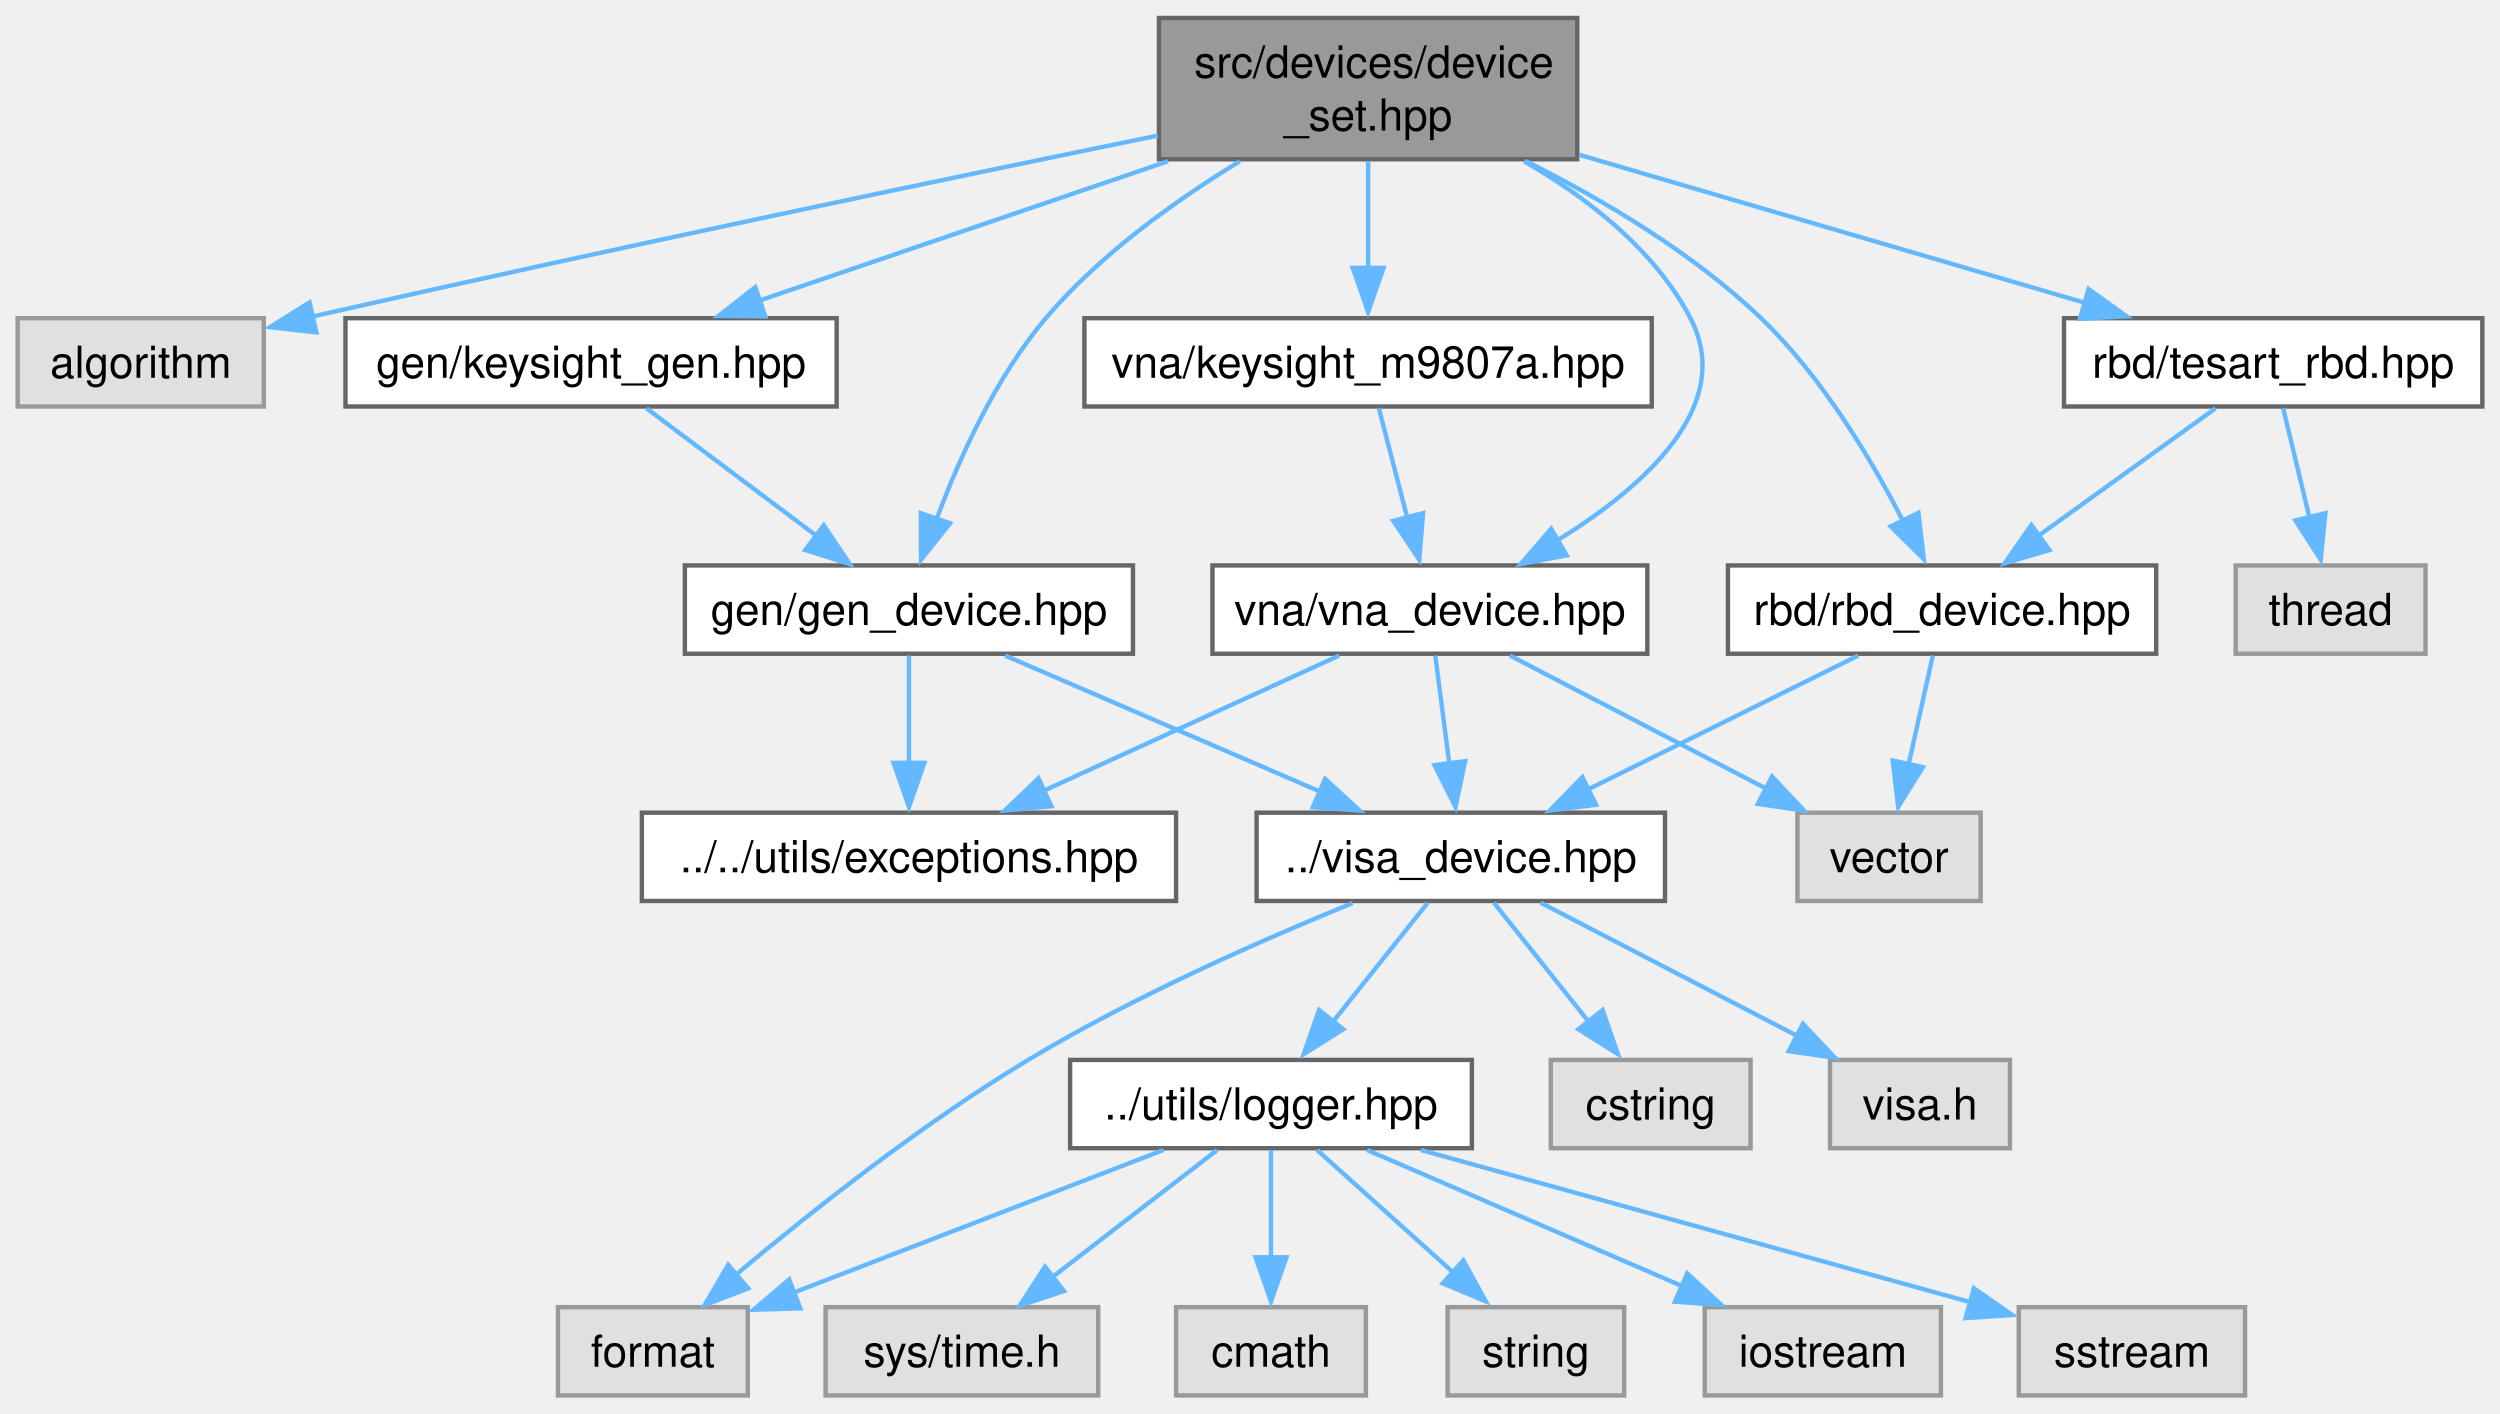
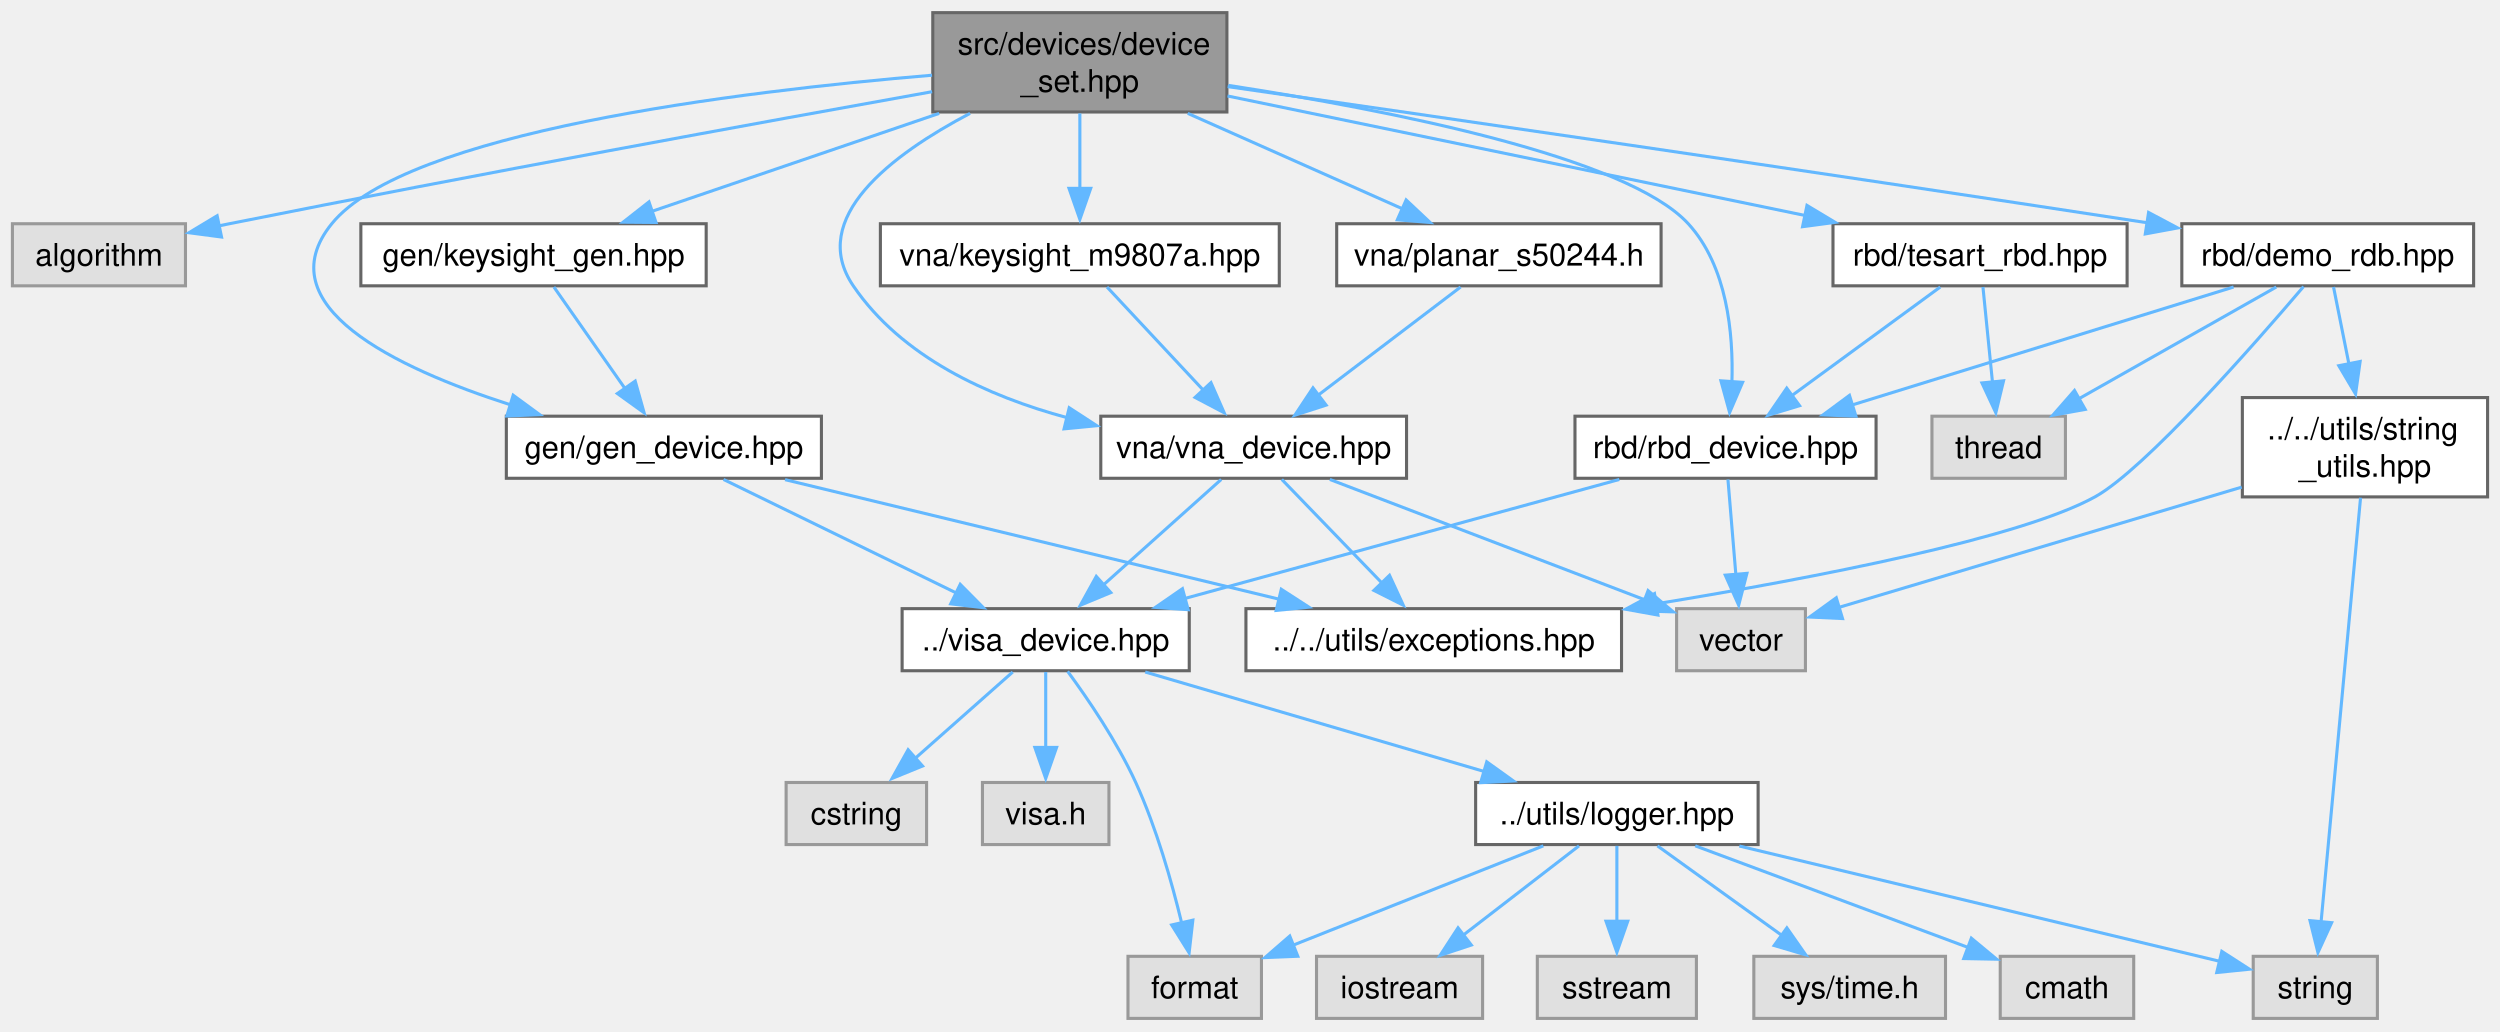
- <svg xmlns="http://www.w3.org/2000/svg" xmlns:xlink="http://www.w3.org/1999/xlink" width="566pt" height="320pt" viewBox="0.00 0.00 566.25 320.00">
-   <g id="graph0" class="graph" transform="scale(1 1) rotate(0) translate(4 316)">
+ <svg xmlns="http://www.w3.org/2000/svg" xmlns:xlink="http://www.w3.org/1999/xlink" width="805pt" height="332pt" viewBox="0.00 0.00 805.38 332.00">
+   <g id="graph0" class="graph" transform="scale(1 1) rotate(0) translate(4 328)">
    <g id="Node000001" class="node">
      <g id="a_Node000001">
        <a xlink:title="Заголовочный файл, содержащий в себе класс DeviceSet и набор констант, необходимых для данного класса...">
-           <polygon fill="#999999" stroke="#666666" points="353.25,-312 258.5,-312 258.5,-280 353.25,-280 353.25,-312" />
-           <text text-anchor="start" x="266.5" y="-298.5" font-family="Helvetica,sans-Serif" font-size="10.00">src/devices/device</text>
-           <text text-anchor="middle" x="305.88" y="-286.5" font-family="Helvetica,sans-Serif" font-size="10.00">_set.hpp</text>
+           <polygon fill="#999999" stroke="#666666" points="391.25,-324 296.5,-324 296.5,-292 391.25,-292 391.25,-324" />
+           <text text-anchor="start" x="304.5" y="-310.5" font-family="Helvetica,sans-Serif" font-size="10.00">src/devices/device</text>
+           <text text-anchor="middle" x="343.88" y="-298.5" font-family="Helvetica,sans-Serif" font-size="10.00">_set.hpp</text>
        </a>
      </g>
    </g>
    <g id="Node000002" class="node">
      <g id="a_Node000002">
        <a xlink:title=" ">
-           <polygon fill="#e0e0e0" stroke="#999999" points="55.75,-244 0,-244 0,-224 55.75,-224 55.75,-244" />
-           <text text-anchor="middle" x="27.88" y="-230.5" font-family="Helvetica,sans-Serif" font-size="10.00">algorithm</text>
+           <polygon fill="#e0e0e0" stroke="#999999" points="55.75,-256 0,-256 0,-236 55.75,-236 55.75,-256" />
+           <text text-anchor="middle" x="27.88" y="-242.5" font-family="Helvetica,sans-Serif" font-size="10.00">algorithm</text>
        </a>
      </g>
    </g>
    <g id="edge1_Node000001_Node000002" class="edge">
      <g id="a_edge1_Node000001_Node000002">
        <a xlink:title=" ">
-           <path fill="none" stroke="#63b8ff" d="M258.23,-285.36C211.82,-275.87 139.03,-260.72 66.79,-244.39" />
-           <polygon fill="#63b8ff" stroke="#63b8ff" points="67.66,-240.77 57.14,-241.97 66.11,-247.59 67.66,-240.77" />
+           <path fill="none" stroke="#63b8ff" d="M296.28,-298.54C241.57,-288.73 149.11,-271.86 69.88,-256 68.74,-255.77 67.59,-255.54 66.43,-255.3" />
+           <polygon fill="#63b8ff" stroke="#63b8ff" points="67.37,-251.72 56.87,-253.11 65.95,-258.57 67.37,-251.72" />
        </a>
      </g>
    </g>
    <g id="Node000003" class="node">
      <g id="a_Node000003">
        <a xlink:href="vna__device_8hpp.html" target="_top" xlink:title="Заголовочный файл, в котором реализован класс VnaDevice.">
-           <polygon fill="white" stroke="#666666" points="369.12,-188 270.62,-188 270.62,-168 369.12,-168 369.12,-188" />
-           <text text-anchor="middle" x="319.88" y="-174.5" font-family="Helvetica,sans-Serif" font-size="10.00">vna/vna_device.hpp</text>
+           <polygon fill="white" stroke="#666666" points="449.12,-194 350.62,-194 350.62,-174 449.12,-174 449.12,-194" />
+           <text text-anchor="middle" x="399.88" y="-180.5" font-family="Helvetica,sans-Serif" font-size="10.00">vna/vna_device.hpp</text>
        </a>
      </g>
    </g>
    <g id="edge2_Node000001_Node000003" class="edge">
      <g id="a_edge2_Node000001_Node000003">
        <a xlink:title=" ">
-           <path fill="none" stroke="#63b8ff" d="M341.2,-279.54C355.63,-271.24 370.8,-259.49 378.88,-244 389.17,-224.26 368.5,-205.88 348.85,-193.74" />
-           <polygon fill="#63b8ff" stroke="#63b8ff" points="350.84,-190.27 340.43,-188.3 347.34,-196.33 350.84,-190.27" />
+           <path fill="none" stroke="#63b8ff" d="M308.51,-291.57C283.22,-278.26 256.06,-257.78 270.88,-236 286.47,-213.07 314.13,-200.45 339.85,-193.5" />
+           <polygon fill="#63b8ff" stroke="#63b8ff" points="340.45,-196.72 349.33,-190.94 338.79,-189.92 340.45,-196.72" />
        </a>
      </g>
    </g>
    <g id="Node000016" class="node">
      <g id="a_Node000016">
        <a xlink:href="gen__device_8hpp.html" target="_top" xlink:title="Заголовочный файл, в котором представлен класс GenDevice и определён набор констант">
-           <polygon fill="white" stroke="#666666" points="252.62,-188 151.12,-188 151.12,-168 252.62,-168 252.62,-188" />
-           <text text-anchor="middle" x="201.88" y="-174.5" font-family="Helvetica,sans-Serif" font-size="10.00">gen/gen_device.hpp</text>
+           <polygon fill="white" stroke="#666666" points="260.62,-194 159.12,-194 159.12,-174 260.62,-174 260.62,-194" />
+           <text text-anchor="middle" x="209.88" y="-180.5" font-family="Helvetica,sans-Serif" font-size="10.00">gen/gen_device.hpp</text>
        </a>
      </g>
    </g>
    <g id="edge16_Node000001_Node000016" class="edge">
      <g id="a_edge16_Node000001_Node000016">
        <a xlink:title=" ">
-           <path fill="none" stroke="#63b8ff" d="M276.83,-279.54C262.22,-270.65 245.07,-258.39 232.88,-244 221.51,-230.59 213.28,-212.3 208.16,-198.53" />
-           <polygon fill="#63b8ff" stroke="#63b8ff" points="211.18,-197.55 204.6,-189.25 204.57,-199.84 211.18,-197.55" />
+           <path fill="none" stroke="#63b8ff" d="M296.26,-303.85C233.09,-298.56 126.74,-285.44 102.88,-256 81.57,-229.72 123.11,-209.65 160.48,-197.66" />
+           <polygon fill="#63b8ff" stroke="#63b8ff" points="161.32,-200.76 169.86,-194.5 159.27,-194.07 161.32,-200.76" />
        </a>
      </g>
    </g>
    <g id="Node000017" class="node">
      <g id="a_Node000017">
        <a xlink:href="rbd__device_8hpp.html" target="_top" xlink:title="Заголовочный файл, в котором реализован класс RbdDevice.">
-           <polygon fill="white" stroke="#666666" points="484.38,-188 387.38,-188 387.38,-168 484.38,-168 484.38,-188" />
-           <text text-anchor="middle" x="435.88" y="-174.5" font-family="Helvetica,sans-Serif" font-size="10.00">rbd/rbd_device.hpp</text>
+           <polygon fill="white" stroke="#666666" points="600.38,-194 503.38,-194 503.38,-174 600.38,-174 600.38,-194" />
+           <text text-anchor="middle" x="551.88" y="-180.5" font-family="Helvetica,sans-Serif" font-size="10.00">rbd/rbd_device.hpp</text>
        </a>
      </g>
    </g>
    <g id="edge19_Node000001_Node000017" class="edge">
      <g id="a_edge19_Node000001_Node000017">
        <a xlink:title=" ">
-           <path fill="none" stroke="#63b8ff" d="M341.48,-279.63C358.93,-270.92 379.45,-258.79 394.88,-244 408.69,-230.76 419.9,-211.95 427.08,-197.97" />
-           <polygon fill="#63b8ff" stroke="#63b8ff" points="430.51,-199.91 431.76,-189.39 424.23,-196.84 430.51,-199.91" />
+           <path fill="none" stroke="#63b8ff" d="M391.74,-300.57C443.14,-292.66 520.1,-277.58 539.88,-256 552.39,-242.34 554.44,-220.7 553.94,-204.89" />
+           <polygon fill="#63b8ff" stroke="#63b8ff" points="557.38,-204.91 553.2,-195.18 550.4,-205.4 557.38,-204.91" />
        </a>
      </g>
    </g>
    <g id="Node000018" class="node">
      <g id="a_Node000018">
        <a xlink:href="keysight__m9807a_8hpp.html" target="_top" xlink:title="Файл, в котором определён класс KeysightM9807A.">
-           <polygon fill="white" stroke="#666666" points="370.12,-244 241.62,-244 241.62,-224 370.12,-224 370.12,-244" />
-           <text text-anchor="middle" x="305.88" y="-230.5" font-family="Helvetica,sans-Serif" font-size="10.00">vna/keysight_m9807a.hpp</text>
+           <polygon fill="white" stroke="#666666" points="408.12,-256 279.62,-256 279.62,-236 408.12,-236 408.12,-256" />
+           <text text-anchor="middle" x="343.88" y="-242.5" font-family="Helvetica,sans-Serif" font-size="10.00">vna/keysight_m9807a.hpp</text>
        </a>
      </g>
    </g>
    <g id="edge22_Node000001_Node000018" class="edge">
      <g id="a_edge22_Node000001_Node000018">
        <a xlink:title=" ">
-           <path fill="none" stroke="#63b8ff" d="M305.88,-279.55C305.88,-272.17 305.88,-263.24 305.88,-255.32" />
-           <polygon fill="#63b8ff" stroke="#63b8ff" points="309.38,-255.41 305.88,-245.41 302.38,-255.41 309.38,-255.41" />
+           <path fill="none" stroke="#63b8ff" d="M343.88,-291.55C343.88,-284.17 343.88,-275.24 343.88,-267.32" />
+           <polygon fill="#63b8ff" stroke="#63b8ff" points="347.38,-267.41 343.88,-257.41 340.38,-267.41 347.38,-267.41" />
        </a>
      </g>
    </g>
    <g id="Node000019" class="node">
      <g id="a_Node000019">
-         <a xlink:href="keysight__gen_8hpp.html" target="_top" xlink:title="Заголовочный файл, в котором определён класс KeysightGen.">
-           <polygon fill="white" stroke="#666666" points="185.5,-244 74.25,-244 74.25,-224 185.5,-224 185.5,-244" />
-           <text text-anchor="middle" x="129.88" y="-230.5" font-family="Helvetica,sans-Serif" font-size="10.00">gen/keysight_gen.hpp</text>
+         <a xlink:href="planar__s50244_8h.html" target="_top" xlink:title="Файл, в котором определён класс PlanarS50244.">
+           <polygon fill="white" stroke="#666666" points="531.12,-256 426.62,-256 426.62,-236 531.12,-236 531.12,-256" />
+           <text text-anchor="middle" x="478.88" y="-242.5" font-family="Helvetica,sans-Serif" font-size="10.00">vna/planar_s50244.h</text>
        </a>
      </g>
    </g>
    <g id="edge24_Node000001_Node000019" class="edge">
      <g id="a_edge24_Node000001_Node000019">
        <a xlink:title=" ">
-           <path fill="none" stroke="#63b8ff" d="M260.55,-279.55C231.87,-269.77 195.2,-257.27 168.02,-248" />
-           <polygon fill="#63b8ff" stroke="#63b8ff" points="169.33,-244.41 158.73,-244.5 167.07,-251.04 169.33,-244.41" />
+           <path fill="none" stroke="#63b8ff" d="M378.64,-291.55C400.03,-282.04 427.2,-269.97 447.85,-260.79" />
+           <polygon fill="#63b8ff" stroke="#63b8ff" points="448.99,-263.67 456.71,-256.41 446.15,-257.27 448.99,-263.67" />
        </a>
      </g>
    </g>
    <g id="Node000020" class="node">
      <g id="a_Node000020">
-         <a xlink:href="tesart__rbd_8hpp.html" target="_top" xlink:title="Заголовочный файл, в котором определяется класс TesartRbd.">
-           <polygon fill="white" stroke="#666666" points="558.25,-244 463.5,-244 463.5,-224 558.25,-224 558.25,-244" />
-           <text text-anchor="middle" x="510.88" y="-230.5" font-family="Helvetica,sans-Serif" font-size="10.00">rbd/tesart_rbd.hpp</text>
+         <a xlink:href="keysight__gen_8hpp.html" target="_top" xlink:title="Заголовочный файл, в котором определён класс KeysightGen.">
+           <polygon fill="white" stroke="#666666" points="223.5,-256 112.25,-256 112.25,-236 223.5,-236 223.5,-256" />
+           <text text-anchor="middle" x="167.88" y="-242.5" font-family="Helvetica,sans-Serif" font-size="10.00">gen/keysight_gen.hpp</text>
        </a>
      </g>
    </g>
    <g id="edge26_Node000001_Node000020" class="edge">
      <g id="a_edge26_Node000001_Node000020">
        <a xlink:title=" ">
-           <path fill="none" stroke="#63b8ff" d="M353.68,-281.01C388.38,-270.85 434.9,-257.24 468.31,-247.46" />
-           <polygon fill="#63b8ff" stroke="#63b8ff" points="469.06,-250.59 477.67,-244.43 467.09,-243.88 469.06,-250.59" />
+           <path fill="none" stroke="#63b8ff" d="M298.55,-291.55C269.87,-281.77 233.2,-269.27 206.02,-260" />
+           <polygon fill="#63b8ff" stroke="#63b8ff" points="207.33,-256.41 196.73,-256.5 205.07,-263.04 207.33,-256.41" />
+         </a>
+       </g>
+     </g>
+     <g id="Node000021" class="node">
+       <g id="a_Node000021">
+         <a xlink:href="demo__rdb_8hpp.html" target="_top" xlink:title="Заголовочный файл, в котором реализован класс DemoRbd.">
+           <polygon fill="white" stroke="#666666" points="792.88,-256 698.88,-256 698.88,-236 792.88,-236 792.88,-256" />
+           <text text-anchor="middle" x="745.88" y="-242.5" font-family="Helvetica,sans-Serif" font-size="10.00">rbd/demo_rdb.hpp</text>
+         </a>
+       </g>
+     </g>
+     <g id="edge28_Node000001_Node000021" class="edge">
+       <g id="a_edge28_Node000001_Node000021">
+         <a xlink:title=" ">
+           <path fill="none" stroke="#63b8ff" d="M391.48,-300.18C456.13,-290.88 575.59,-273.54 687.7,-256.32" />
+           <polygon fill="#63b8ff" stroke="#63b8ff" points="688.17,-259.63 697.53,-254.65 687.11,-252.72 688.17,-259.63" />
+         </a>
+       </g>
+     </g>
+     <g id="Node000024" class="node">
+       <g id="a_Node000024">
+         <a xlink:href="tesart__rbd_8hpp.html" target="_top" xlink:title="Заголовочный файл, в котором определяется класс TesartRbd.">
+           <polygon fill="white" stroke="#666666" points="681.25,-256 586.5,-256 586.5,-236 681.25,-236 681.25,-256" />
+           <text text-anchor="middle" x="633.88" y="-242.5" font-family="Helvetica,sans-Serif" font-size="10.00">rbd/tesart_rbd.hpp</text>
+         </a>
+       </g>
+     </g>
+     <g id="edge35_Node000001_Node000024" class="edge">
+       <g id="a_edge35_Node000001_Node000024">
+         <a xlink:title=" ">
+           <path fill="none" stroke="#63b8ff" d="M391.44,-297.16C442.51,-286.59 523.59,-269.82 577.74,-258.61" />
+           <polygon fill="#63b8ff" stroke="#63b8ff" points="578.12,-261.9 587.2,-256.45 576.7,-255.05 578.12,-261.9" />
        </a>
      </g>
    </g>
    <g id="Node000004" class="node">
      <g id="a_Node000004">
        <a xlink:href="visa__device_8hpp.html" target="_top" xlink:title="Заголовочный файл, в котором определены константы и класс VisaDevice.">
-           <polygon fill="white" stroke="#666666" points="373.12,-132 280.62,-132 280.62,-112 373.12,-112 373.12,-132" />
-           <text text-anchor="middle" x="326.88" y="-118.5" font-family="Helvetica,sans-Serif" font-size="10.00">../visa_device.hpp</text>
+           <polygon fill="white" stroke="#666666" points="379.12,-132 286.62,-132 286.62,-112 379.12,-112 379.12,-132" />
+           <text text-anchor="middle" x="332.88" y="-118.5" font-family="Helvetica,sans-Serif" font-size="10.00">../visa_device.hpp</text>
        </a>
      </g>
    </g>
    <g id="edge3_Node000003_Node000004" class="edge">
      <g id="a_edge3_Node000003_Node000004">
        <a xlink:title=" ">
-           <path fill="none" stroke="#63b8ff" d="M321.09,-167.59C321.97,-160.86 323.18,-151.53 324.26,-143.15" />
-           <polygon fill="#63b8ff" stroke="#63b8ff" points="327.86,-143.67 325.67,-133.3 320.91,-142.77 327.86,-143.67" />
+           <path fill="none" stroke="#63b8ff" d="M389.41,-173.62C379.12,-164.41 363.22,-150.17 350.9,-139.14" />
+           <polygon fill="#63b8ff" stroke="#63b8ff" points="353.84,-137.18 344.05,-133.11 349.17,-142.39 353.84,-137.18" />
        </a>
      </g>
    </g>
    <g id="Node000014" class="node">
      <g id="a_Node000014">
        <a xlink:href="exceptions_8hpp.html" target="_top" xlink:title="Заголовочный файл, содержащий класс antestl_exsceptions, сообщения исключений и коды исключений">
-           <polygon fill="white" stroke="#666666" points="262.38,-132 141.38,-132 141.38,-112 262.38,-112 262.38,-132" />
-           <text text-anchor="middle" x="201.88" y="-118.5" font-family="Helvetica,sans-Serif" font-size="10.00">../../utils/exceptions.hpp</text>
+           <polygon fill="white" stroke="#666666" points="518.38,-132 397.38,-132 397.38,-112 518.38,-112 518.38,-132" />
+           <text text-anchor="middle" x="457.88" y="-118.5" font-family="Helvetica,sans-Serif" font-size="10.00">../../utils/exceptions.hpp</text>
        </a>
      </g>
    </g>
    <g id="edge14_Node000003_Node000014" class="edge">
      <g id="a_edge14_Node000003_Node000014">
        <a xlink:title=" ">
-           <path fill="none" stroke="#63b8ff" d="M299.32,-167.59C280.82,-159.13 253.39,-146.58 232.34,-136.94" />
-           <polygon fill="#63b8ff" stroke="#63b8ff" points="234.14,-133.46 223.59,-132.48 231.23,-139.82 234.14,-133.46" />
+           <path fill="none" stroke="#63b8ff" d="M408.94,-173.62C417.67,-164.59 431.08,-150.72 441.66,-139.78" />
+           <polygon fill="#63b8ff" stroke="#63b8ff" points="443.63,-142.74 448.07,-133.11 438.6,-137.87 443.63,-142.74" />
        </a>
      </g>
    </g>
    <g id="Node000015" class="node">
      <g id="a_Node000015">
        <a xlink:title=" ">
-           <polygon fill="#e0e0e0" stroke="#999999" points="444.62,-132 403.12,-132 403.12,-112 444.62,-112 444.62,-132" />
-           <text text-anchor="middle" x="423.88" y="-118.5" font-family="Helvetica,sans-Serif" font-size="10.00">vector</text>
+           <polygon fill="#e0e0e0" stroke="#999999" points="577.62,-132 536.12,-132 536.12,-112 577.62,-112 577.62,-132" />
+           <text text-anchor="middle" x="556.88" y="-118.5" font-family="Helvetica,sans-Serif" font-size="10.00">vector</text>
        </a>
      </g>
    </g>
    <g id="edge15_Node000003_Node000015" class="edge">
      <g id="a_edge15_Node000003_Node000015">
        <a xlink:title=" ">
-           <path fill="none" stroke="#63b8ff" d="M337.99,-167.59C354,-159.28 377.59,-147.03 396,-137.47" />
-           <polygon fill="#63b8ff" stroke="#63b8ff" points="397.36,-140.19 404.62,-132.48 394.13,-133.98 397.36,-140.19" />
+           <path fill="none" stroke="#63b8ff" d="M424.41,-173.62C451.75,-163.17 496.03,-146.25 525.78,-134.88" />
+           <polygon fill="#63b8ff" stroke="#63b8ff" points="526.93,-137.81 535.03,-130.97 524.44,-131.27 526.93,-137.81" />
        </a>
      </g>
    </g>
    <g id="Node000005" class="node">
      <g id="a_Node000005">
        <a xlink:title=" ">
-           <polygon fill="#e0e0e0" stroke="#999999" points="165.38,-20 122.38,-20 122.38,0 165.38,0 165.38,-20" />
-           <text text-anchor="middle" x="143.88" y="-6.5" font-family="Helvetica,sans-Serif" font-size="10.00">format</text>
+           <polygon fill="#e0e0e0" stroke="#999999" points="402.38,-20 359.38,-20 359.38,0 402.38,0 402.38,-20" />
+           <text text-anchor="middle" x="380.88" y="-6.5" font-family="Helvetica,sans-Serif" font-size="10.00">format</text>
        </a>
      </g>
    </g>
    <g id="edge4_Node000004_Node000005" class="edge">
      <g id="a_edge4_Node000004_Node000005">
        <a xlink:title=" ">
-           <path fill="none" stroke="#63b8ff" d="M302.35,-111.52C282.05,-103.27 252.78,-90.38 228.88,-76 204.83,-61.53 179.57,-41.51 162.9,-27.53" />
-           <polygon fill="#63b8ff" stroke="#63b8ff" points="165.47,-24.27 155.59,-20.45 160.93,-29.6 165.47,-24.27" />
+           <path fill="none" stroke="#63b8ff" d="M339.94,-111.8C346.4,-103.01 355.85,-89.19 361.88,-76 368.53,-61.43 373.49,-43.95 376.66,-30.79" />
+           <polygon fill="#63b8ff" stroke="#63b8ff" points="380.28,-31.65 379.08,-21.12 373.46,-30.1 380.28,-31.65" />
        </a>
      </g>
    </g>
    <g id="Node000006" class="node">
      <g id="a_Node000006">
        <a xlink:title=" ">
-           <polygon fill="#e0e0e0" stroke="#999999" points="392.5,-76 347.25,-76 347.25,-56 392.5,-56 392.5,-76" />
-           <text text-anchor="middle" x="369.88" y="-62.5" font-family="Helvetica,sans-Serif" font-size="10.00">cstring</text>
+           <polygon fill="#e0e0e0" stroke="#999999" points="294.5,-76 249.25,-76 249.25,-56 294.5,-56 294.5,-76" />
+           <text text-anchor="middle" x="271.88" y="-62.5" font-family="Helvetica,sans-Serif" font-size="10.00">cstring</text>
        </a>
      </g>
    </g>
    <g id="edge5_Node000004_Node000006" class="edge">
      <g id="a_edge5_Node000004_Node000006">
        <a xlink:title=" ">
-           <path fill="none" stroke="#63b8ff" d="M334.37,-111.59C340.22,-104.24 348.54,-93.8 355.65,-84.87" />
-           <polygon fill="#63b8ff" stroke="#63b8ff" points="358.98,-87.3 362.47,-77.3 353.5,-82.94 358.98,-87.3" />
+           <path fill="none" stroke="#63b8ff" d="M322.25,-111.59C313.5,-103.85 300.89,-92.69 290.48,-83.47" />
+           <polygon fill="#63b8ff" stroke="#63b8ff" points="293.19,-81.31 283.38,-77.3 288.55,-86.55 293.19,-81.31" />
        </a>
      </g>
    </g>
    <g id="Node000007" class="node">
      <g id="a_Node000007">
        <a xlink:title=" ">
-           <polygon fill="#e0e0e0" stroke="#999999" points="451.25,-76 410.5,-76 410.5,-56 451.25,-56 451.25,-76" />
-           <text text-anchor="middle" x="430.88" y="-62.5" font-family="Helvetica,sans-Serif" font-size="10.00">visa.h</text>
+           <polygon fill="#e0e0e0" stroke="#999999" points="353.25,-76 312.5,-76 312.5,-56 353.25,-56 353.25,-76" />
+           <text text-anchor="middle" x="332.88" y="-62.5" font-family="Helvetica,sans-Serif" font-size="10.00">visa.h</text>
        </a>
      </g>
    </g>
    <g id="edge6_Node000004_Node000007" class="edge">
      <g id="a_edge6_Node000004_Node000007">
        <a xlink:title=" ">
-           <path fill="none" stroke="#63b8ff" d="M344.99,-111.59C361,-103.28 384.59,-91.03 403,-81.47" />
-           <polygon fill="#63b8ff" stroke="#63b8ff" points="404.36,-84.19 411.62,-76.48 401.13,-77.98 404.36,-84.19" />
+           <path fill="none" stroke="#63b8ff" d="M332.88,-111.59C332.88,-104.86 332.88,-95.53 332.88,-87.15" />
+           <polygon fill="#63b8ff" stroke="#63b8ff" points="336.38,-87.3 332.88,-77.3 329.38,-87.3 336.38,-87.3" />
        </a>
      </g>
    </g>
    <g id="Node000008" class="node">
      <g id="a_Node000008">
        <a xlink:href="logger_8hpp.html" target="_top" xlink:title="Библиотека, осуществляющая логирование">
-           <polygon fill="white" stroke="#666666" points="329.38,-76 238.38,-76 238.38,-56 329.38,-56 329.38,-76" />
-           <text text-anchor="middle" x="283.88" y="-62.5" font-family="Helvetica,sans-Serif" font-size="10.00">../utils/logger.hpp</text>
+           <polygon fill="white" stroke="#666666" points="562.38,-76 471.38,-76 471.38,-56 562.38,-56 562.38,-76" />
+           <text text-anchor="middle" x="516.88" y="-62.5" font-family="Helvetica,sans-Serif" font-size="10.00">../utils/logger.hpp</text>
        </a>
      </g>
    </g>
    <g id="edge7_Node000004_Node000008" class="edge">
      <g id="a_edge7_Node000004_Node000008">
        <a xlink:title=" ">
-           <path fill="none" stroke="#63b8ff" d="M319.38,-111.59C313.53,-104.24 305.21,-93.8 298.1,-84.87" />
-           <polygon fill="#63b8ff" stroke="#63b8ff" points="300.25,-82.94 291.28,-77.3 294.77,-87.3 300.25,-82.94" />
+           <path fill="none" stroke="#63b8ff" d="M364.93,-111.59C395.21,-102.71 440.86,-89.31 474.21,-79.52" />
+           <polygon fill="#63b8ff" stroke="#63b8ff" points="474.96,-82.65 483.57,-76.48 472.99,-75.94 474.96,-82.65" />
        </a>
      </g>
    </g>
    <g id="edge13_Node000008_Node000005" class="edge">
      <g id="a_edge13_Node000008_Node000005">
        <a xlink:title=" ">
-           <path fill="none" stroke="#63b8ff" d="M259.49,-55.59C236.32,-46.66 201.34,-33.17 175.93,-23.36" />
-           <polygon fill="#63b8ff" stroke="#63b8ff" points="177.27,-19.74 166.68,-19.41 174.75,-26.28 177.27,-19.74" />
+           <path fill="none" stroke="#63b8ff" d="M493.19,-55.59C470.81,-46.71 437.1,-33.32 412.45,-23.54" />
+           <polygon fill="#63b8ff" stroke="#63b8ff" points="414.09,-20.02 403.5,-19.59 411.5,-26.53 414.09,-20.02" />
        </a>
      </g>
    </g>
    <g id="Node000009" class="node">
      <g id="a_Node000009">
        <a xlink:title=" ">
-           <polygon fill="#e0e0e0" stroke="#999999" points="363.88,-20 323.88,-20 323.88,0 363.88,0 363.88,-20" />
-           <text text-anchor="middle" x="343.88" y="-6.5" font-family="Helvetica,sans-Serif" font-size="10.00">string</text>
+           <polygon fill="#e0e0e0" stroke="#999999" points="761.88,-20 721.88,-20 721.88,0 761.88,0 761.88,-20" />
+           <text text-anchor="middle" x="741.88" y="-6.5" font-family="Helvetica,sans-Serif" font-size="10.00">string</text>
        </a>
      </g>
    </g>
    <g id="edge8_Node000008_Node000009" class="edge">
      <g id="a_edge8_Node000008_Node000009">
        <a xlink:title=" ">
-           <path fill="none" stroke="#63b8ff" d="M294.33,-55.59C302.93,-47.85 315.33,-36.69 325.58,-27.47" />
-           <polygon fill="#63b8ff" stroke="#63b8ff" points="327.45,-30.59 332.54,-21.3 322.77,-25.39 327.45,-30.59" />
+           <path fill="none" stroke="#63b8ff" d="M556.32,-55.53C600.45,-44.94 670.98,-28.01 711.18,-18.37" />
+           <polygon fill="#63b8ff" stroke="#63b8ff" points="711.76,-21.59 720.67,-15.85 710.13,-14.78 711.76,-21.59" />
        </a>
      </g>
    </g>
    <g id="Node000010" class="node">
      <g id="a_Node000010">
        <a xlink:title=" ">
-           <polygon fill="#e0e0e0" stroke="#999999" points="435.62,-20 382.12,-20 382.12,0 435.62,0 435.62,-20" />
-           <text text-anchor="middle" x="408.88" y="-6.5" font-family="Helvetica,sans-Serif" font-size="10.00">iostream</text>
+           <polygon fill="#e0e0e0" stroke="#999999" points="473.62,-20 420.12,-20 420.12,0 473.62,0 473.62,-20" />
+           <text text-anchor="middle" x="446.88" y="-6.5" font-family="Helvetica,sans-Serif" font-size="10.00">iostream</text>
        </a>
      </g>
    </g>
    <g id="edge9_Node000008_Node000010" class="edge">
      <g id="a_edge9_Node000008_Node000010">
        <a xlink:title=" ">
-           <path fill="none" stroke="#63b8ff" d="M305.65,-55.59C325.33,-47.09 354.57,-34.46 376.9,-24.81" />
-           <polygon fill="#63b8ff" stroke="#63b8ff" points="378.14,-27.66 385.93,-20.48 375.36,-21.23 378.14,-27.66" />
+           <path fill="none" stroke="#63b8ff" d="M504.68,-55.59C494.44,-47.7 479.59,-36.24 467.51,-26.92" />
+           <polygon fill="#63b8ff" stroke="#63b8ff" points="469.98,-23.64 459.93,-20.3 465.71,-29.18 469.98,-23.64" />
        </a>
      </g>
    </g>
    <g id="Node000011" class="node">
      <g id="a_Node000011">
        <a xlink:title=" ">
-           <polygon fill="#e0e0e0" stroke="#999999" points="504.5,-20 453.25,-20 453.25,0 504.5,0 504.5,-20" />
-           <text text-anchor="middle" x="478.88" y="-6.5" font-family="Helvetica,sans-Serif" font-size="10.00">sstream</text>
+           <polygon fill="#e0e0e0" stroke="#999999" points="542.5,-20 491.25,-20 491.25,0 542.5,0 542.5,-20" />
+           <text text-anchor="middle" x="516.88" y="-6.5" font-family="Helvetica,sans-Serif" font-size="10.00">sstream</text>
        </a>
      </g>
    </g>
    <g id="edge10_Node000008_Node000011" class="edge">
      <g id="a_edge10_Node000008_Node000011">
        <a xlink:title=" ">
-           <path fill="none" stroke="#63b8ff" d="M317.84,-55.59C352.65,-45.95 406.6,-31.02 442.32,-21.12" />
-           <polygon fill="#63b8ff" stroke="#63b8ff" points="443.08,-24.27 451.78,-18.23 441.21,-17.52 443.08,-24.27" />
+           <path fill="none" stroke="#63b8ff" d="M516.88,-55.59C516.88,-48.86 516.88,-39.53 516.88,-31.15" />
+           <polygon fill="#63b8ff" stroke="#63b8ff" points="520.38,-31.3 516.88,-21.3 513.38,-31.3 520.38,-31.3" />
        </a>
      </g>
    </g>
    <g id="Node000012" class="node">
      <g id="a_Node000012">
        <a xlink:title=" ">
-           <polygon fill="#e0e0e0" stroke="#999999" points="244.75,-20 183,-20 183,0 244.75,0 244.75,-20" />
-           <text text-anchor="middle" x="213.88" y="-6.5" font-family="Helvetica,sans-Serif" font-size="10.00">sys/time.h</text>
+           <polygon fill="#e0e0e0" stroke="#999999" points="622.75,-20 561,-20 561,0 622.75,0 622.75,-20" />
+           <text text-anchor="middle" x="591.88" y="-6.5" font-family="Helvetica,sans-Serif" font-size="10.00">sys/time.h</text>
        </a>
      </g>
    </g>
    <g id="edge11_Node000008_Node000012" class="edge">
      <g id="a_edge11_Node000008_Node000012">
        <a xlink:title=" ">
-           <path fill="none" stroke="#63b8ff" d="M271.68,-55.59C261.44,-47.7 246.59,-36.24 234.51,-26.92" />
-           <polygon fill="#63b8ff" stroke="#63b8ff" points="236.98,-23.64 226.93,-20.3 232.71,-29.18 236.98,-23.64" />
+           <path fill="none" stroke="#63b8ff" d="M529.94,-55.59C540.95,-47.67 556.94,-36.16 569.91,-26.82" />
+           <polygon fill="#63b8ff" stroke="#63b8ff" points="571.64,-29.16 577.71,-20.48 567.55,-23.48 571.64,-29.16" />
        </a>
      </g>
    </g>
    <g id="Node000013" class="node">
      <g id="a_Node000013">
        <a xlink:title=" ">
-           <polygon fill="#e0e0e0" stroke="#999999" points="305.38,-20 262.38,-20 262.38,0 305.38,0 305.38,-20" />
-           <text text-anchor="middle" x="283.88" y="-6.5" font-family="Helvetica,sans-Serif" font-size="10.00">cmath</text>
+           <polygon fill="#e0e0e0" stroke="#999999" points="683.38,-20 640.38,-20 640.38,0 683.38,0 683.38,-20" />
+           <text text-anchor="middle" x="661.88" y="-6.5" font-family="Helvetica,sans-Serif" font-size="10.00">cmath</text>
        </a>
      </g>
    </g>
    <g id="edge12_Node000008_Node000013" class="edge">
      <g id="a_edge12_Node000008_Node000013">
        <a xlink:title=" ">
-           <path fill="none" stroke="#63b8ff" d="M283.88,-55.59C283.88,-48.86 283.88,-39.53 283.88,-31.15" />
-           <polygon fill="#63b8ff" stroke="#63b8ff" points="287.38,-31.3 283.88,-21.3 280.38,-31.3 287.38,-31.3" />
+           <path fill="none" stroke="#63b8ff" d="M542.13,-55.59C566.52,-46.51 603.54,-32.72 629.96,-22.88" />
+           <polygon fill="#63b8ff" stroke="#63b8ff" points="631.07,-25.84 639.22,-19.07 628.62,-19.28 631.07,-25.84" />
        </a>
      </g>
    </g>
    <g id="edge17_Node000016_Node000004" class="edge">
      <g id="a_edge17_Node000016_Node000004">
        <a xlink:title=" ">
-           <path fill="none" stroke="#63b8ff" d="M223.65,-167.59C243.33,-159.09 272.57,-146.46 294.9,-136.81" />
-           <polygon fill="#63b8ff" stroke="#63b8ff" points="296.14,-139.66 303.93,-132.48 293.36,-133.23 296.14,-139.66" />
+           <path fill="none" stroke="#63b8ff" d="M229.09,-173.62C249.22,-163.81 281.06,-148.27 304.17,-137" />
+           <polygon fill="#63b8ff" stroke="#63b8ff" points="305.34,-139.84 312.79,-132.31 302.27,-133.55 305.34,-139.84" />
        </a>
      </g>
    </g>
    <g id="edge18_Node000016_Node000014" class="edge">
      <g id="a_edge18_Node000016_Node000014">
        <a xlink:title=" ">
-           <path fill="none" stroke="#63b8ff" d="M201.88,-167.59C201.88,-160.86 201.88,-151.53 201.88,-143.15" />
-           <polygon fill="#63b8ff" stroke="#63b8ff" points="205.38,-143.3 201.88,-133.3 198.38,-143.3 205.38,-143.3" />
+           <path fill="none" stroke="#63b8ff" d="M248.9,-173.56C291.92,-163.15 361.25,-146.38 408.14,-135.03" />
+           <polygon fill="#63b8ff" stroke="#63b8ff" points="408.77,-138.24 417.67,-132.48 407.13,-131.43 408.77,-138.24" />
        </a>
      </g>
    </g>
    <g id="edge20_Node000017_Node000004" class="edge">
      <g id="a_edge20_Node000017_Node000004">
        <a xlink:title=" ">
-           <path fill="none" stroke="#63b8ff" d="M416.89,-167.59C400.03,-159.24 375.15,-146.92 355.82,-137.34" />
-           <polygon fill="#63b8ff" stroke="#63b8ff" points="357.52,-133.78 347.01,-132.48 354.42,-140.05 357.52,-133.78" />
+           <path fill="none" stroke="#63b8ff" d="M517.66,-173.62C479.92,-163.29 419.06,-146.61 377.58,-135.25" />
+           <polygon fill="#63b8ff" stroke="#63b8ff" points="378.78,-131.67 368.21,-132.41 376.93,-138.43 378.78,-131.67" />
        </a>
      </g>
    </g>
    <g id="edge21_Node000017_Node000015" class="edge">
      <g id="a_edge21_Node000017_Node000015">
        <a xlink:title=" ">
-           <path fill="none" stroke="#63b8ff" d="M433.78,-167.59C432.27,-160.78 430.17,-151.32 428.29,-142.86" />
-           <polygon fill="#63b8ff" stroke="#63b8ff" points="431.53,-142.3 425.94,-133.3 424.69,-143.82 431.53,-142.3" />
+           <path fill="none" stroke="#63b8ff" d="M552.66,-173.62C553.34,-165.48 554.34,-153.39 555.2,-143.07" />
+           <polygon fill="#63b8ff" stroke="#63b8ff" points="558.77,-143.37 556.12,-133.11 551.8,-142.79 558.77,-143.37" />
        </a>
      </g>
    </g>
    <g id="edge23_Node000018_Node000003" class="edge">
      <g id="a_edge23_Node000018_Node000003">
        <a xlink:title=" ">
-           <path fill="none" stroke="#63b8ff" d="M308.31,-223.59C310.08,-216.78 312.53,-207.32 314.73,-198.86" />
-           <polygon fill="#63b8ff" stroke="#63b8ff" points="318.34,-199.86 317.46,-189.3 311.57,-198.1 318.34,-199.86" />
-         </a>
-       </g>
-     </g>
-     <g id="edge25_Node000019_Node000016" class="edge">
-       <g id="a_edge25_Node000019_Node000016">
-         <a xlink:title=" ">
-           <path fill="none" stroke="#63b8ff" d="M142.42,-223.59C153.05,-215.62 168.52,-204.02 181.02,-194.64" />
-           <polygon fill="#63b8ff" stroke="#63b8ff" points="182.58,-197.1 188.48,-188.3 178.38,-191.5 182.58,-197.1" />
-         </a>
-       </g>
-     </g>
-     <g id="edge28_Node000020_Node000017" class="edge">
-       <g id="a_edge28_Node000020_Node000017">
-         <a xlink:title=" ">
-           <path fill="none" stroke="#63b8ff" d="M497.81,-223.59C486.8,-215.67 470.81,-204.16 457.84,-194.82" />
-           <polygon fill="#63b8ff" stroke="#63b8ff" points="460.2,-191.48 450.04,-188.48 456.11,-197.16 460.2,-191.48" />
-         </a>
-       </g>
-     </g>
-     <g id="Node000021" class="node">
-       <g id="a_Node000021">
-         <a xlink:title=" ">
-           <polygon fill="#e0e0e0" stroke="#999999" points="545.38,-188 502.38,-188 502.38,-168 545.38,-168 545.38,-188" />
-           <text text-anchor="middle" x="523.88" y="-174.5" font-family="Helvetica,sans-Serif" font-size="10.00">thread</text>
-         </a>
-       </g>
-     </g>
-     <g id="edge27_Node000020_Node000021" class="edge">
-       <g id="a_edge27_Node000020_Node000021">
-         <a xlink:title=" ">
-           <path fill="none" stroke="#63b8ff" d="M513.14,-223.59C514.78,-216.78 517.06,-207.32 519.09,-198.86" />
-           <polygon fill="#63b8ff" stroke="#63b8ff" points="522.7,-199.84 521.64,-189.3 515.89,-198.2 522.7,-199.84" />
+           <path fill="none" stroke="#63b8ff" d="M352.62,-235.62C360.97,-226.68 373.75,-212.99 383.91,-202.1" />
+           <polygon fill="#63b8ff" stroke="#63b8ff" points="386.11,-204.81 390.37,-195.11 380.99,-200.04 386.11,-204.81" />
+         </a>
+       </g>
+     </g>
+     <g id="edge25_Node000019_Node000003" class="edge">
+       <g id="a_edge25_Node000019_Node000003">
+         <a xlink:title=" ">
+           <path fill="none" stroke="#63b8ff" d="M466.53,-235.62C454.24,-226.29 435.15,-211.79 420.55,-200.7" />
+           <polygon fill="#63b8ff" stroke="#63b8ff" points="423.21,-197.57 413.13,-194.31 418.98,-203.14 423.21,-197.57" />
+         </a>
+       </g>
+     </g>
+     <g id="edge27_Node000020_Node000016" class="edge">
+       <g id="a_edge27_Node000020_Node000016">
+         <a xlink:title=" ">
+           <path fill="none" stroke="#63b8ff" d="M174.44,-235.62C180.51,-226.94 189.72,-213.8 197.22,-203.08" />
+           <polygon fill="#63b8ff" stroke="#63b8ff" points="200.63,-205.31 203.5,-195.11 194.89,-201.3 200.63,-205.31" />
+         </a>
+       </g>
+     </g>
+     <g id="edge31_Node000021_Node000014" class="edge">
+       <g id="a_edge31_Node000021_Node000014">
+         <a xlink:title=" ">
+           <path fill="none" stroke="#63b8ff" d="M738.09,-235.75C722.35,-217.27 686.89,-176.82 670.88,-168 646.79,-154.74 581.3,-142.02 529.23,-133.5" />
+           <polygon fill="#63b8ff" stroke="#63b8ff" points="530.11,-129.94 519.68,-131.81 529,-136.85 530.11,-129.94" />
+         </a>
+       </g>
+     </g>
+     <g id="edge30_Node000021_Node000017" class="edge">
+       <g id="a_edge30_Node000021_Node000017">
+         <a xlink:title=" ">
+           <path fill="none" stroke="#63b8ff" d="M715.56,-235.62C682.49,-225.4 629.36,-208.97 592.65,-197.61" />
+           <polygon fill="#63b8ff" stroke="#63b8ff" points="593.88,-194.02 583.29,-194.41 591.81,-200.71 593.88,-194.02" />
+         </a>
+       </g>
+     </g>
+     <g id="Node000022" class="node">
+       <g id="a_Node000022">
+         <a xlink:title=" ">
+           <polygon fill="#e0e0e0" stroke="#999999" points="661.38,-194 618.38,-194 618.38,-174 661.38,-174 661.38,-194" />
+           <text text-anchor="middle" x="639.88" y="-180.5" font-family="Helvetica,sans-Serif" font-size="10.00">thread</text>
+         </a>
+       </g>
+     </g>
+     <g id="edge29_Node000021_Node000022" class="edge">
+       <g id="a_edge29_Node000021_Node000022">
+         <a xlink:title=" ">
+           <path fill="none" stroke="#63b8ff" d="M729.31,-235.62C712.28,-225.98 685.51,-210.83 665.69,-199.61" />
+           <polygon fill="#63b8ff" stroke="#63b8ff" points="667.75,-196.19 657.32,-194.31 664.3,-202.28 667.75,-196.19" />
+         </a>
+       </g>
+     </g>
+     <g id="Node000023" class="node">
+       <g id="a_Node000023">
+         <a xlink:href="string__utils_8hpp.html" target="_top" xlink:title="Заголовочный файл, в котором определено пространство имён string_utils.">
+           <polygon fill="white" stroke="#666666" points="797.38,-200 718.38,-200 718.38,-168 797.38,-168 797.38,-200" />
+           <text text-anchor="start" x="726.38" y="-186.5" font-family="Helvetica,sans-Serif" font-size="10.00">../../utils/string</text>
+           <text text-anchor="middle" x="757.88" y="-174.5" font-family="Helvetica,sans-Serif" font-size="10.00">_utils.hpp</text>
+         </a>
+       </g>
+     </g>
+     <g id="edge32_Node000021_Node000023" class="edge">
+       <g id="a_edge32_Node000021_Node000023">
+         <a xlink:title=" ">
+           <path fill="none" stroke="#63b8ff" d="M747.75,-235.62C749.08,-228.95 750.95,-219.64 752.71,-210.82" />
+           <polygon fill="#63b8ff" stroke="#63b8ff" points="756.32,-211.63 754.85,-201.14 749.45,-210.26 756.32,-211.63" />
+         </a>
+       </g>
+     </g>
+     <g id="edge33_Node000023_Node000009" class="edge">
+       <g id="a_edge33_Node000023_Node000009">
+         <a xlink:title=" ">
+           <path fill="none" stroke="#63b8ff" d="M756.46,-167.74C753.55,-136.55 746.95,-65.56 743.72,-30.85" />
+           <polygon fill="#63b8ff" stroke="#63b8ff" points="747.14,-30.84 742.73,-21.21 740.17,-31.49 747.14,-30.84" />
+         </a>
+       </g>
+     </g>
+     <g id="edge34_Node000023_Node000015" class="edge">
+       <g id="a_edge34_Node000023_Node000015">
+         <a xlink:title=" ">
+           <path fill="none" stroke="#63b8ff" d="M718.16,-171.15C680.01,-159.76 623.13,-142.78 588.1,-132.32" />
+           <polygon fill="#63b8ff" stroke="#63b8ff" points="589.57,-128.81 578.98,-129.3 587.56,-135.51 589.57,-128.81" />
+         </a>
+       </g>
+     </g>
+     <g id="edge37_Node000024_Node000017" class="edge">
+       <g id="a_edge37_Node000024_Node000017">
+         <a xlink:title=" ">
+           <path fill="none" stroke="#63b8ff" d="M621.06,-235.62C608.31,-226.29 588.49,-211.79 573.33,-200.7" />
+           <polygon fill="#63b8ff" stroke="#63b8ff" points="575.73,-197.39 565.6,-194.31 571.6,-203.04 575.73,-197.39" />
+         </a>
+       </g>
+     </g>
+     <g id="edge36_Node000024_Node000022" class="edge">
+       <g id="a_edge36_Node000024_Node000022">
+         <a xlink:title=" ">
+           <path fill="none" stroke="#63b8ff" d="M634.81,-235.62C635.64,-227.39 636.86,-215.13 637.9,-204.74" />
+           <polygon fill="#63b8ff" stroke="#63b8ff" points="641.45,-205.41 638.96,-195.11 634.49,-204.71 641.45,-205.41" />
        </a>
      </g>
    </g>
  </g>
</svg>
